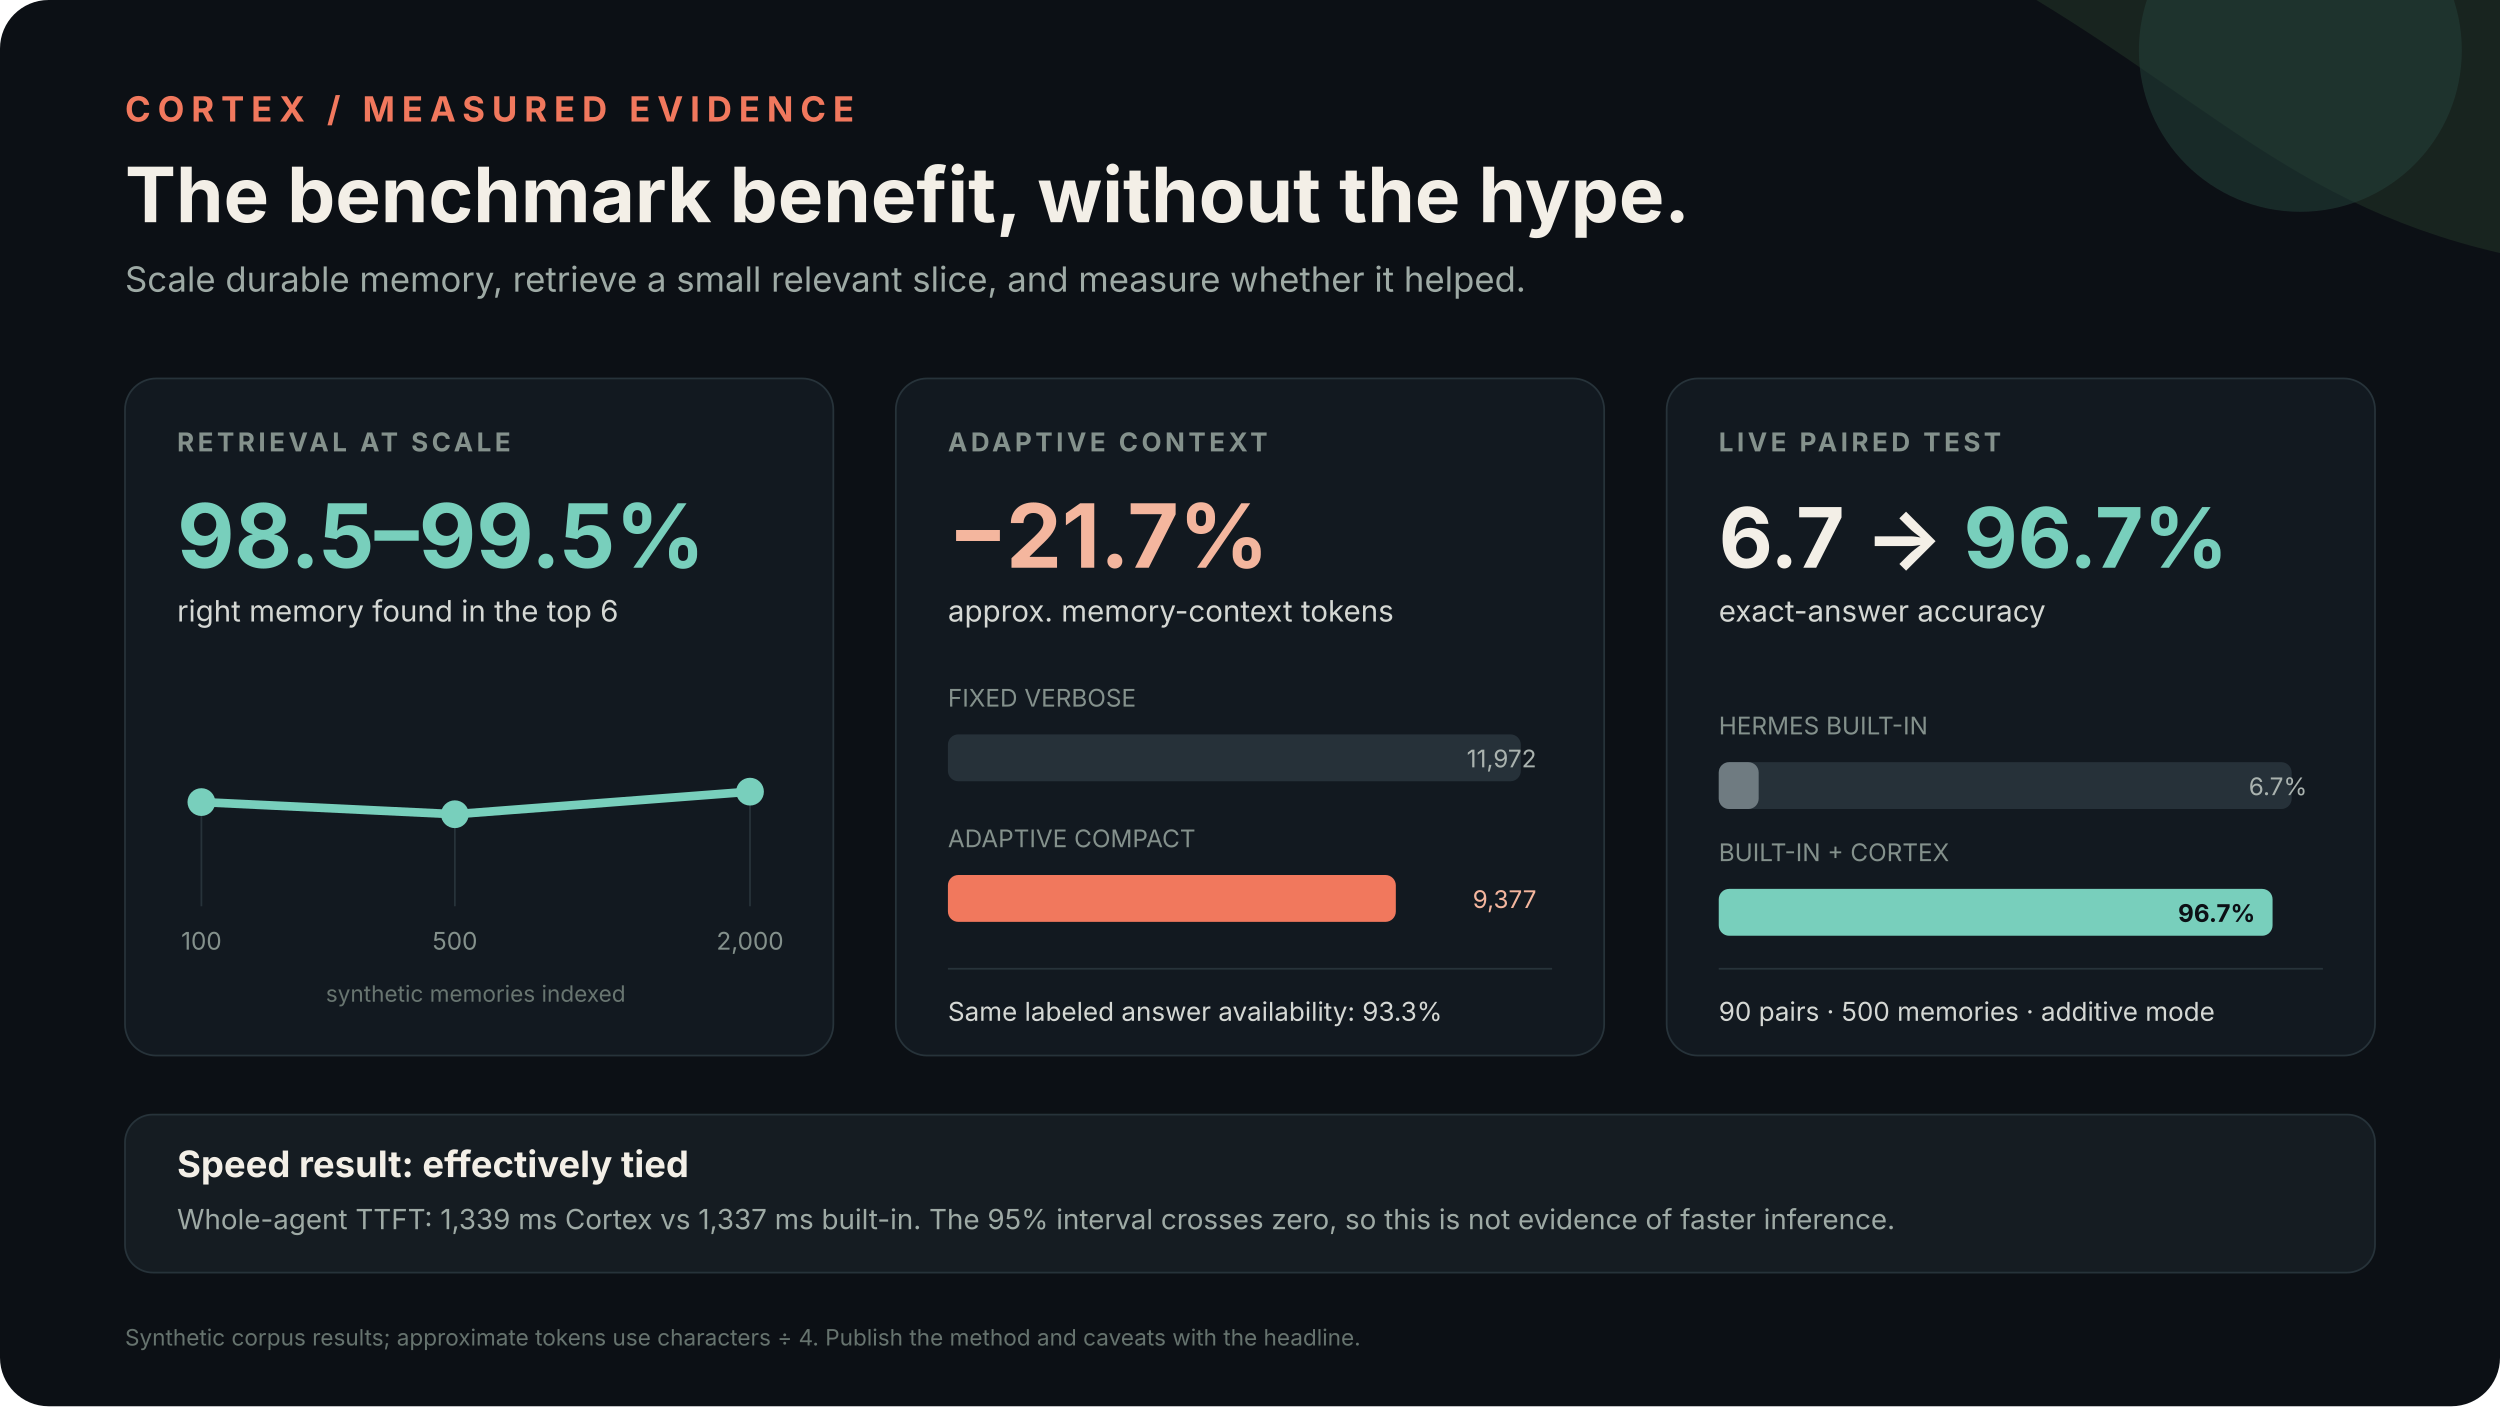
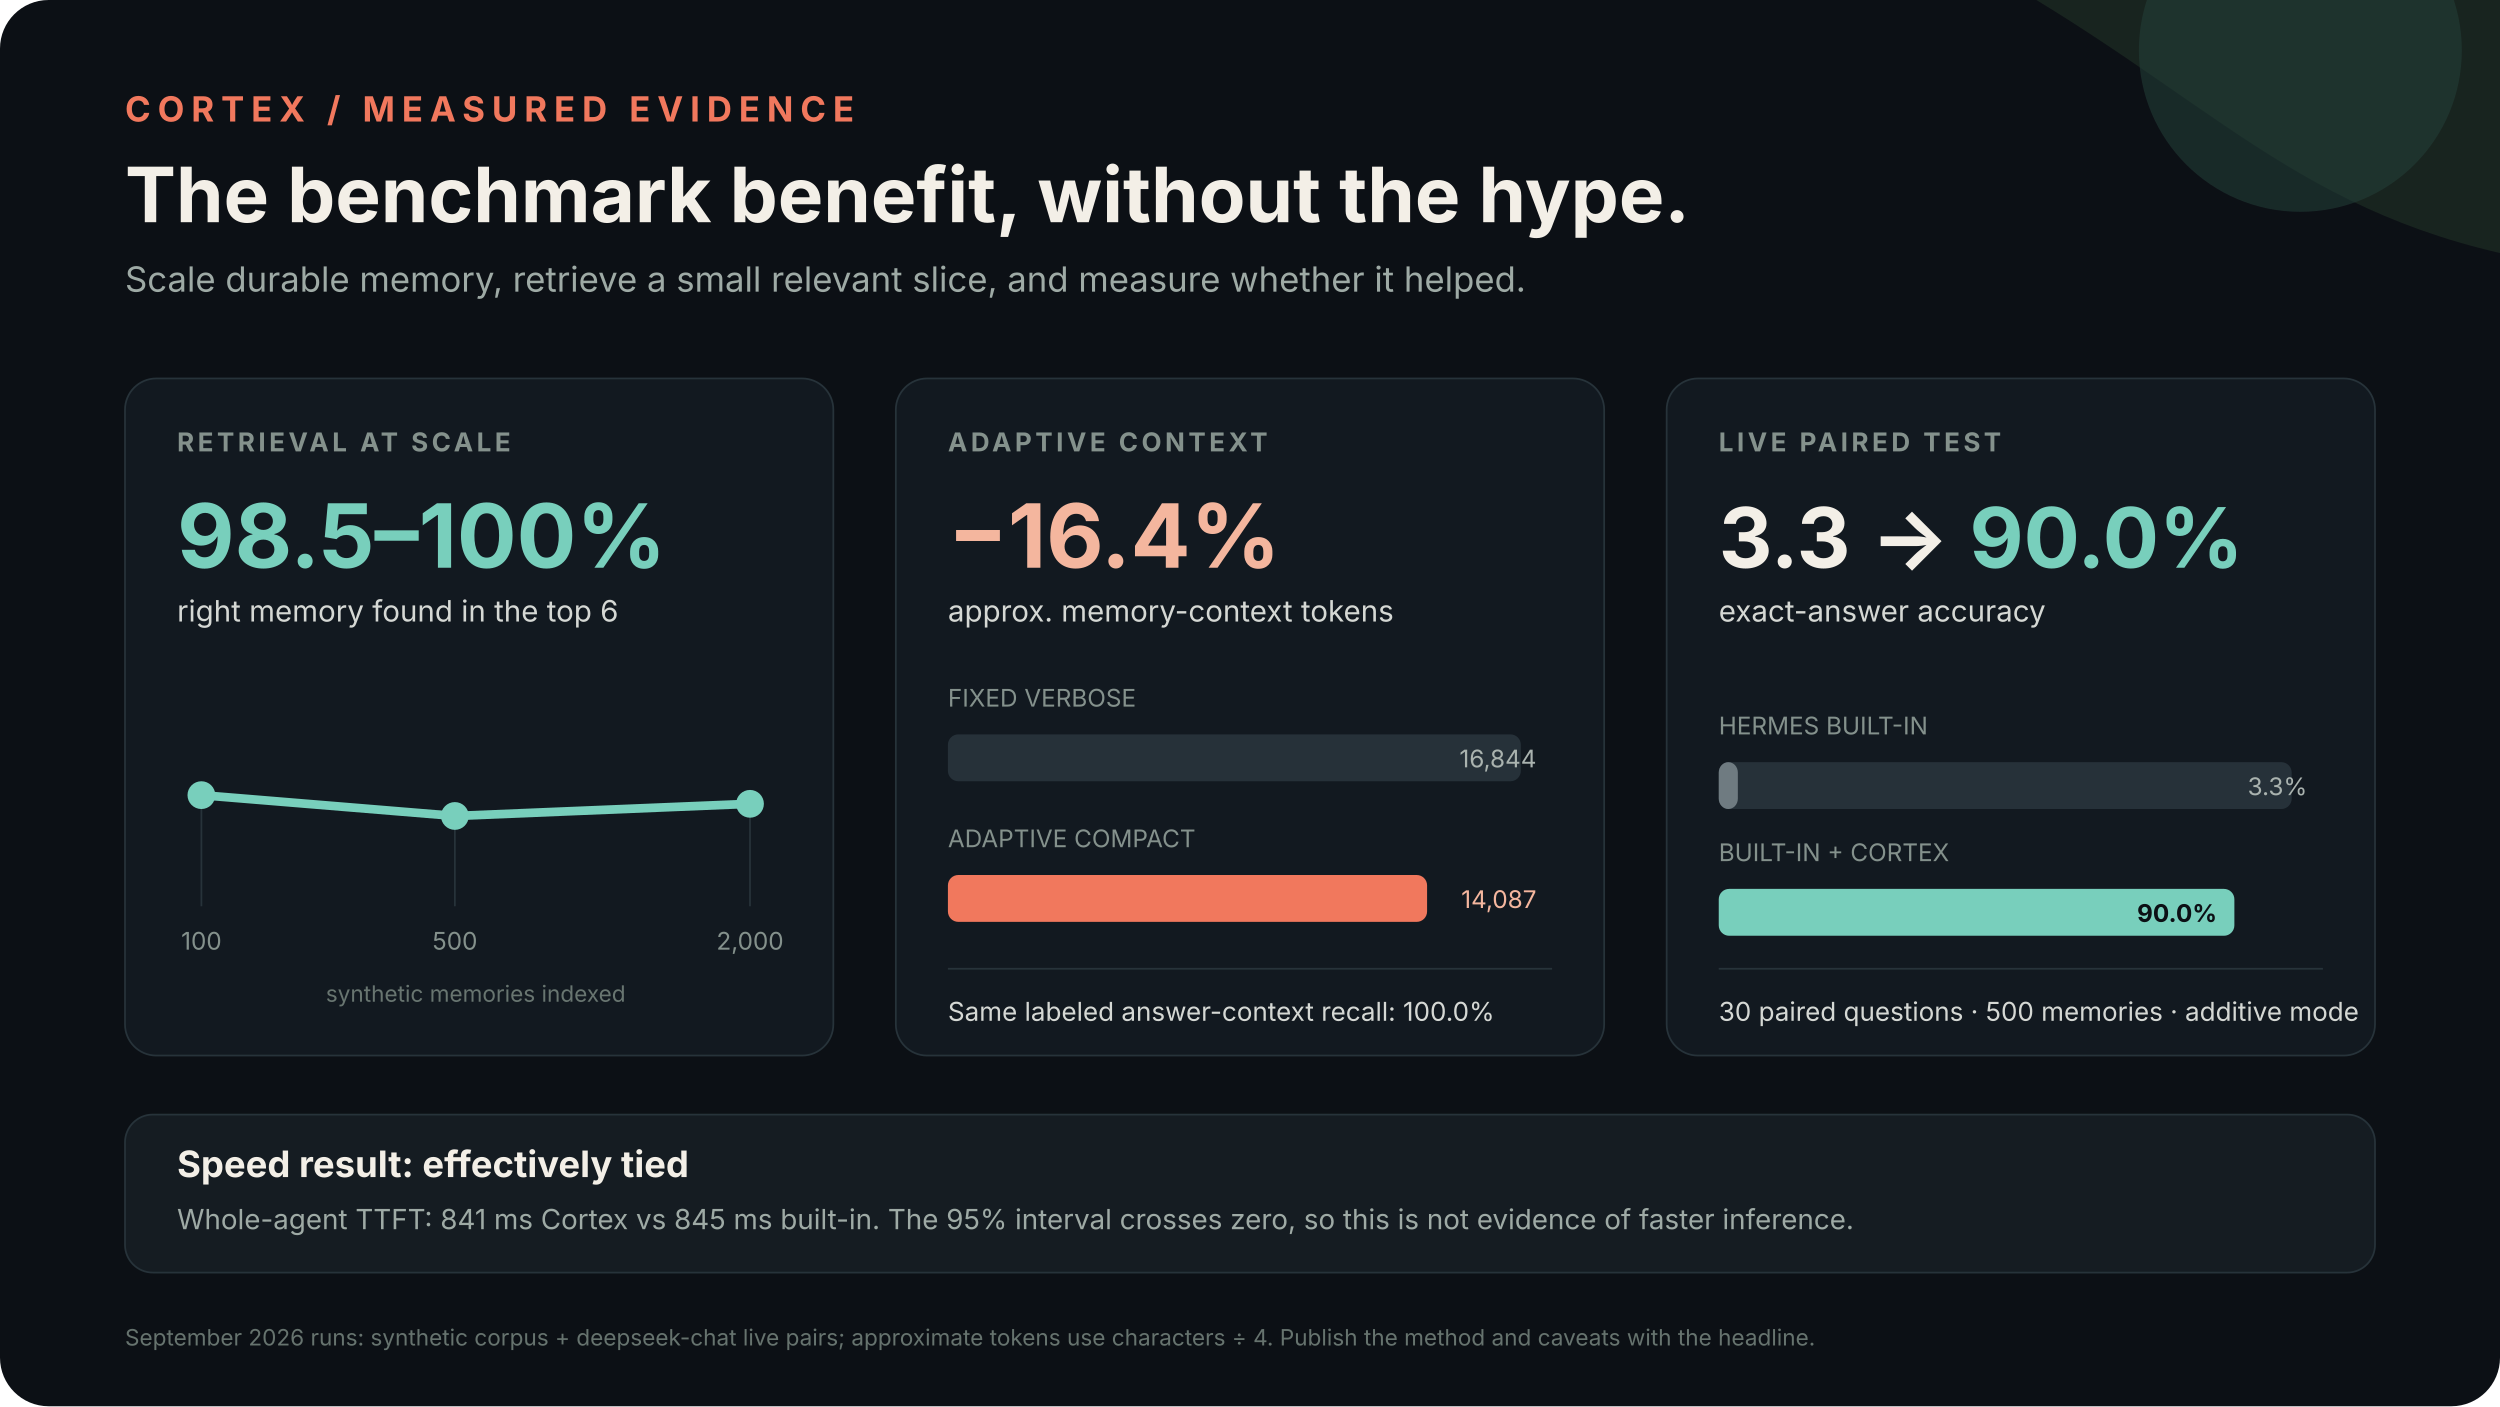
<svg xmlns="http://www.w3.org/2000/svg" width="1440" height="810" viewBox="0 0 1440 810" role="img" aria-labelledby="title description">
  <rect width="1440" height="810" rx="28" fill="#0c1015" />
  <path d="M1135 -22 C1275 55 1322 126 1466 151 L1466 -22 Z" fill="#18241f" />
  <circle cx="1325" cy="29" r="93" fill="#234039" opacity=".55" />
  <g font-family="Inter, ui-sans-serif, -apple-system, BlinkMacSystemFont, 'Segoe UI', sans-serif">
    <text x="72" y="70" fill="#f1785d" font-size="20" font-weight="700" letter-spacing="4">CORTEX / MEASURED EVIDENCE</text>
    <text x="72" y="128" fill="#f3efe7" font-size="44" font-weight="700">The benchmark benefit, without the hype.</text>
    <text x="72" y="168" fill="#9eaaa5" font-size="20">Scale durable memory, retrieve a small relevant slice, and measure whether it helped.</text>
    <g transform="translate(72 218)">
      <rect width="408" height="390" rx="18" fill="#121920" stroke="#27333a" />
      <text x="30" y="42" fill="#84918c" font-size="15" font-weight="700" letter-spacing="2">RETRIEVAL AT SCALE</text>
-       <text x="30" y="109" fill="#78cfbc" font-size="51" font-weight="750">98.5–99.5%</text>
+       <text x="30" y="109" fill="#78cfbc" font-size="51" font-weight="750">98.5–100%</text>
      <text x="30" y="140" fill="#d5d8d4" font-size="17">right memory found in the top 6</text>
-       <path d="M44 244 L190 251 L360 238" fill="none" stroke="#78cfbc" stroke-width="5" stroke-linecap="round" />
-       <path d="M44 244 L44 304 M190 251 L190 304 M360 238 L360 304" stroke="#27333a" />
-       <circle cx="44" cy="244" r="8" fill="#78cfbc" />
-       <circle cx="190" cy="251" r="8" fill="#78cfbc" />
-       <circle cx="360" cy="238" r="8" fill="#78cfbc" />
+       <path d="M44 240 L190 252 L360 245" fill="none" stroke="#78cfbc" stroke-width="5" stroke-linecap="round" />
+       <path d="M44 240 L44 304 M190 252 L190 304 M360 245 L360 304" stroke="#27333a" />
+       <circle cx="44" cy="240" r="8" fill="#78cfbc" />
+       <circle cx="190" cy="252" r="8" fill="#78cfbc" />
+       <circle cx="360" cy="245" r="8" fill="#78cfbc" />
      <text x="44" y="329" fill="#84918c" font-size="14" text-anchor="middle">100</text>
      <text x="190" y="329" fill="#84918c" font-size="14" text-anchor="middle">500</text>
      <text x="360" y="329" fill="#84918c" font-size="14" text-anchor="middle">2,000</text>
      <text x="202" y="359" fill="#687570" font-size="13" text-anchor="middle">synthetic memories indexed</text>
    </g>
    <g transform="translate(516 218)">
      <rect width="408" height="390" rx="18" fill="#121920" stroke="#27333a" />
      <text x="30" y="42" fill="#84918c" font-size="15" font-weight="700" letter-spacing="2">ADAPTIVE CONTEXT</text>
-       <text x="30" y="109" fill="#f4b69e" font-size="51" font-weight="750">−21.7%</text>
+       <text x="30" y="109" fill="#f4b69e" font-size="51" font-weight="750">−16.4%</text>
      <text x="30" y="140" fill="#d5d8d4" font-size="17">approx. memory-context tokens</text>
      <text x="30" y="189" fill="#84918c" font-size="14">FIXED VERBOSE</text>
      <rect x="30" y="205" width="330" height="27" rx="6" fill="#263139" />
-       <text x="369" y="224" fill="#aab3af" font-size="14" text-anchor="end">11,972</text>
+       <text x="369" y="224" fill="#aab3af" font-size="14" text-anchor="end">16,844</text>
      <text x="30" y="270" fill="#84918c" font-size="14">ADAPTIVE COMPACT</text>
-       <rect x="30" y="286" width="258" height="27" rx="6" fill="#f1785d" />
-       <text x="369" y="305" fill="#f4b69e" font-size="14" text-anchor="end">9,377</text>
+       <rect x="30" y="286" width="276" height="27" rx="6" fill="#f1785d" />
+       <text x="369" y="305" fill="#f4b69e" font-size="14" text-anchor="end">14,087</text>
      <line x1="30" y1="340" x2="378" y2="340" stroke="#27333a" />
-       <text x="30" y="370" fill="#d5d8d4" font-size="15">Same labeled answer availability: 93.3%</text>
+       <text x="30" y="370" fill="#d5d8d4" font-size="15">Same labeled answer-context recall: 100.0%</text>
    </g>
    <g transform="translate(960 218)">
      <rect width="408" height="390" rx="18" fill="#121920" stroke="#27333a" />
      <text x="30" y="42" fill="#84918c" font-size="15" font-weight="700" letter-spacing="2">LIVE PAIRED TEST</text>
-       <text x="30" y="109" fill="#f3efe7" font-size="48" font-weight="750">6.7 → <tspan fill="#78cfbc">96.7%</tspan>
+       <text x="30" y="109" fill="#f3efe7" font-size="48" font-weight="750">3.3 → <tspan fill="#78cfbc">90.0%</tspan>
      </text>
      <text x="30" y="140" fill="#d5d8d4" font-size="17">exact-answer accuracy</text>
      <text x="30" y="205" fill="#84918c" font-size="14">HERMES BUILT-IN</text>
      <rect x="30" y="221" width="330" height="27" rx="6" fill="#263139" />
-       <rect x="30" y="221" width="23" height="27" rx="6" fill="#6f7b81" />
-       <text x="369" y="240" fill="#aab3af" font-size="14" text-anchor="end">6.7%</text>
+       <rect x="30" y="221" width="11" height="27" rx="6" fill="#6f7b81" />
+       <text x="369" y="240" fill="#aab3af" font-size="14" text-anchor="end">3.3%</text>
      <text x="30" y="278" fill="#84918c" font-size="14">BUILT-IN + CORTEX</text>
-       <rect x="30" y="294" width="319" height="27" rx="6" fill="#78cfbc" />
-       <text x="339" y="313" fill="#0c1015" font-size="14" font-weight="700" text-anchor="end">96.7%</text>
+       <rect x="30" y="294" width="297" height="27" rx="6" fill="#78cfbc" />
+       <text x="317" y="313" fill="#0c1015" font-size="14" font-weight="700" text-anchor="end">90.0%</text>
      <line x1="30" y1="340" x2="378" y2="340" stroke="#27333a" />
-       <text x="30" y="370" fill="#d5d8d4" font-size="15">90 pairs · 500 memories · additive mode</text>
+       <text x="30" y="370" fill="#d5d8d4" font-size="15">30 paired questions · 500 memories · additive mode</text>
    </g>
    <rect x="72" y="642" width="1296" height="91" rx="16" fill="#151c22" stroke="#27333a" />
    <text x="102" y="678" fill="#f3efe7" font-size="21" font-weight="700">Speed result: effectively tied</text>
-     <text x="102" y="708" fill="#9eaaa5" font-size="16">Whole-agent TTFT: 1,339 ms Cortex vs 1,337 ms built-in. The 95% interval crosses zero, so this is not evidence of faster inference.</text>
-     <text x="72" y="775" fill="#66736e" font-size="13">Synthetic corpus results; approximate tokens use characters ÷ 4. Publish the method and caveats with the headline.</text>
+     <text x="102" y="708" fill="#9eaaa5" font-size="16">Whole-agent TTFT: 841 ms Cortex vs 845 ms built-in. The 95% interval crosses zero, so this is not evidence of faster inference.</text>
+     <text x="72" y="775" fill="#66736e" font-size="13">September 2026 runs: synthetic corpus + deepseek-chat live pairs; approximate tokens use characters ÷ 4. Publish the method and caveats with the headline.</text>
  </g>
</svg>
